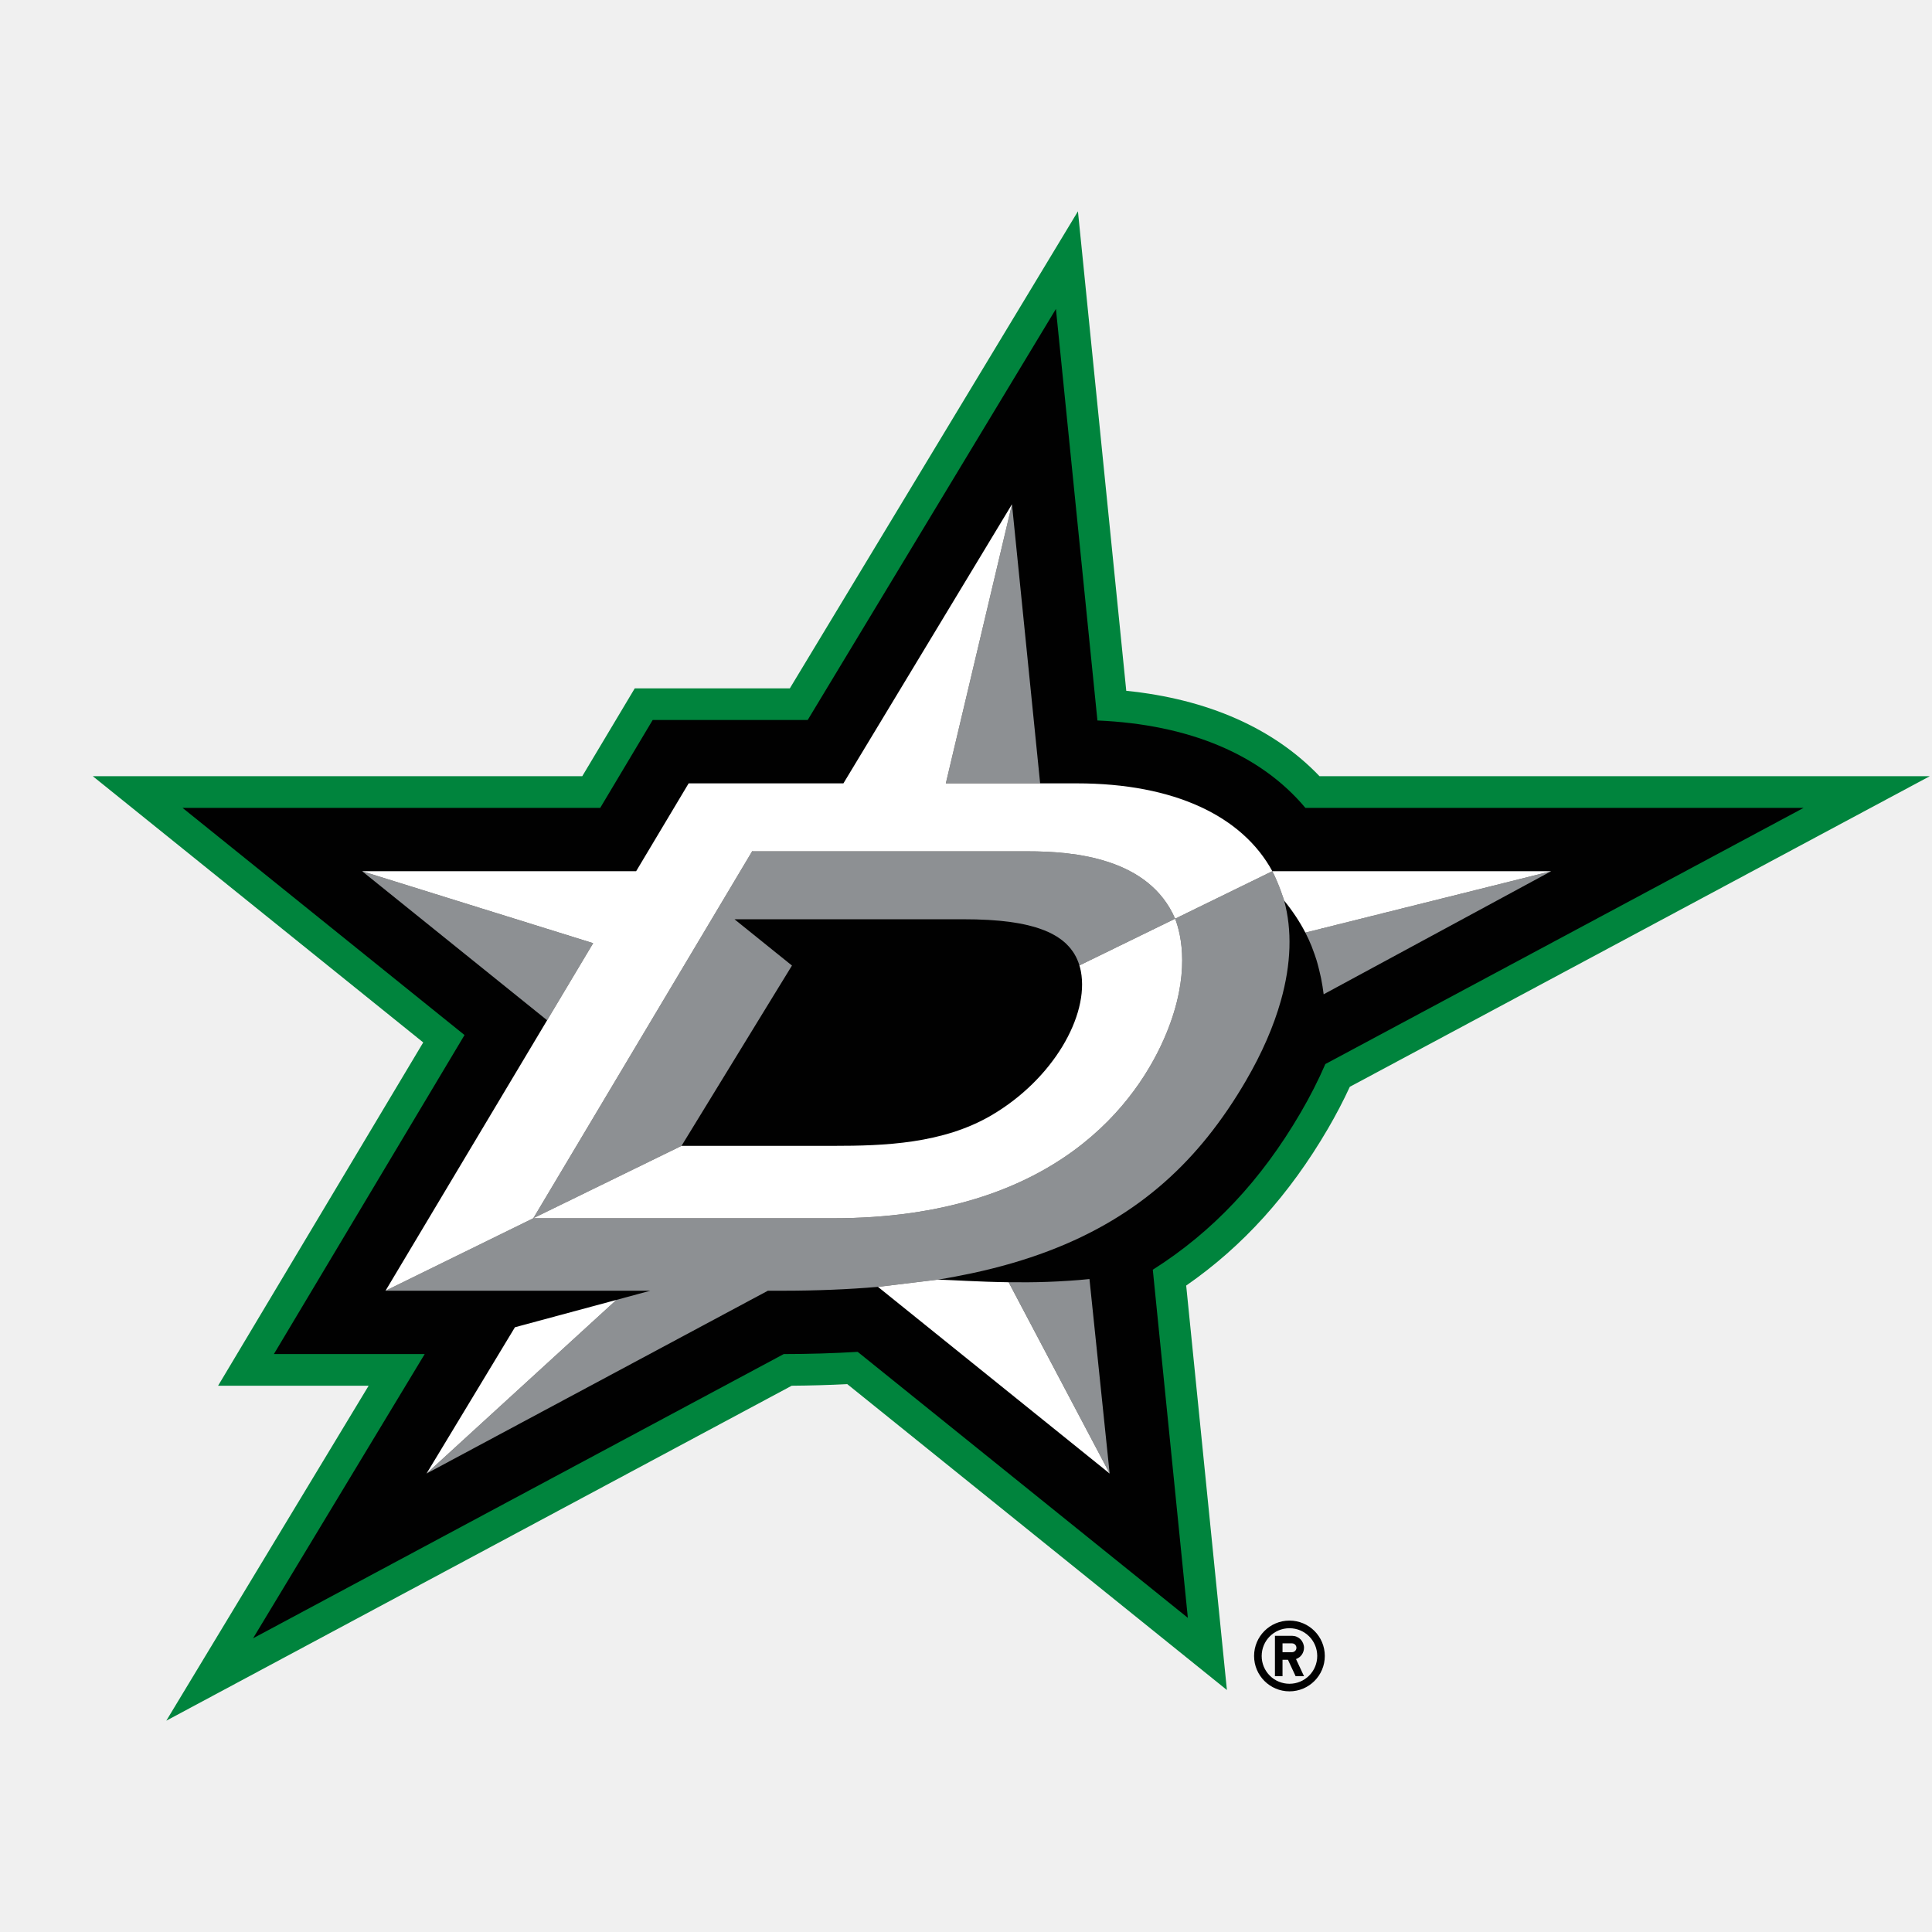
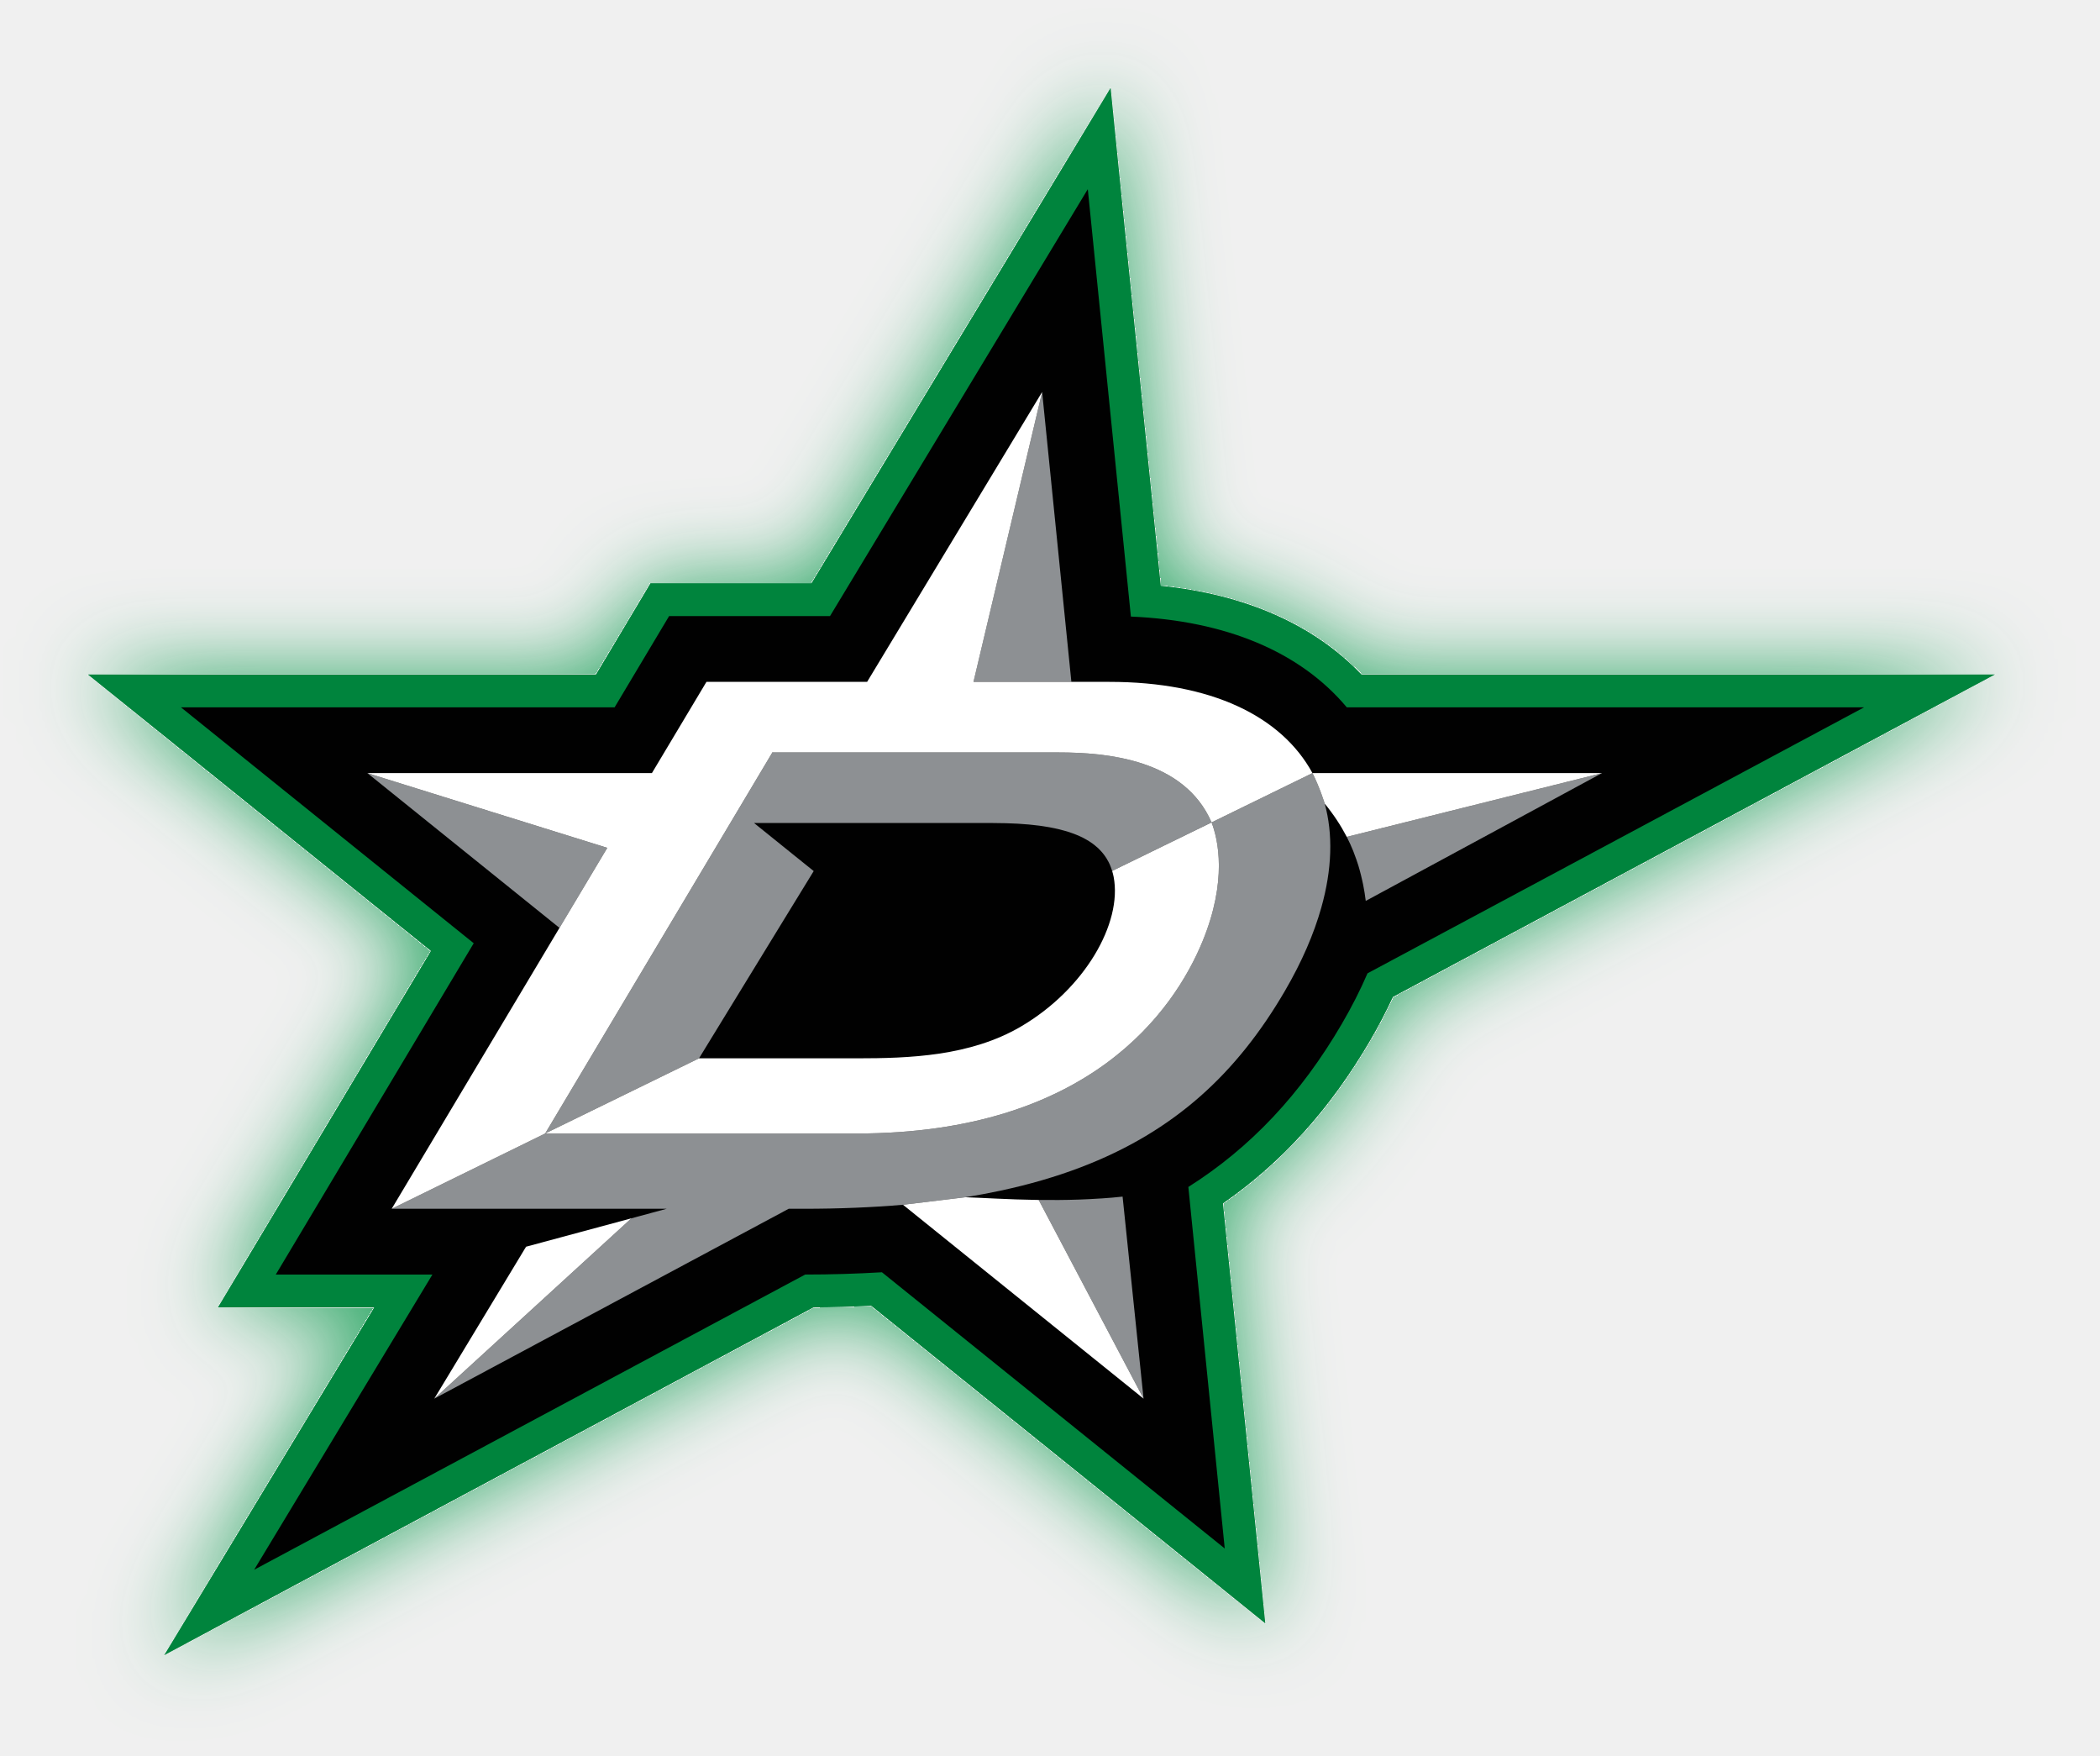
- <svg xmlns="http://www.w3.org/2000/svg" width="64" height="64" viewBox="0 0 64 64" fill="none">
-   <g clip-path="url(#clip0_13_1468)">
-     <path d="M42.715 53.684C42.068 53.684 41.543 54.209 41.543 54.856C41.543 55.503 42.068 56.028 42.715 56.028C43.362 56.028 43.886 55.503 43.886 54.856C43.886 54.209 43.362 53.684 42.715 53.684ZM42.715 55.777C42.594 55.777 42.474 55.753 42.363 55.707C42.251 55.661 42.149 55.593 42.064 55.508C41.978 55.422 41.911 55.321 41.864 55.209C41.818 55.097 41.794 54.977 41.795 54.856C41.795 54.348 42.206 53.937 42.715 53.937C43.224 53.937 43.635 54.348 43.635 54.856C43.635 55.365 43.224 55.777 42.715 55.777ZM43.197 54.585C43.197 54.533 43.186 54.481 43.166 54.433C43.146 54.385 43.117 54.341 43.08 54.304C43.043 54.267 42.999 54.238 42.951 54.218C42.903 54.198 42.851 54.188 42.799 54.188H42.234V55.526H42.485V54.982H42.665L42.919 55.526H43.197L42.932 54.959C43.009 54.931 43.076 54.881 43.124 54.814C43.171 54.747 43.196 54.667 43.197 54.585ZM42.799 54.731H42.485V54.438H42.799C42.838 54.438 42.875 54.454 42.903 54.481C42.93 54.509 42.946 54.546 42.946 54.585C42.946 54.624 42.93 54.661 42.903 54.688C42.875 54.716 42.838 54.731 42.799 54.731Z" fill="#010101" />
-     <path d="M43.991 37.388C44.258 36.929 44.501 36.465 44.714 36.002L63.926 25.713H43.711C42.195 24.125 40.004 23.157 37.309 22.884L35.708 7L26.164 22.803H21.027L19.288 25.713H3.074L14.02 34.532L7.224 45.905H12.211L5.509 57L26.227 45.904C26.841 45.899 27.454 45.882 28.067 45.851L40.643 55.984L39.294 42.586C41.174 41.282 42.714 39.575 43.991 37.388H43.991Z" fill="#00843D" />
-     <path d="M43.904 35.248L59.747 26.762H43.243C41.758 24.991 39.388 23.997 36.354 23.867L34.979 10.234L26.756 23.851H21.621L19.883 26.762H6.047L15.388 34.287L9.073 44.855H14.069L8.383 54.271L25.963 44.855C26.78 44.855 27.596 44.83 28.412 44.782L39.349 53.593L38.188 42.061C40.17 40.808 41.775 39.103 43.084 36.86C43.397 36.324 43.673 35.783 43.904 35.248Z" fill="#010101" />
-     <path d="M42.539 29.834C42.539 29.834 42.38 29.315 42.148 28.86L38.928 30.433C39.138 30.98 39.438 32.287 38.638 34.23C37.726 36.443 35.011 40.356 27.604 40.356H17.667L12.771 42.757H21.543L20.419 43.061L14.13 48.813L25.437 42.757H25.909C27.047 42.757 28.102 42.713 29.085 42.629L31.074 42.389C31.459 42.327 31.831 42.256 32.191 42.179C35.887 41.39 38.27 39.82 40.008 37.655C40.47 37.078 40.889 36.46 41.272 35.802C41.812 34.876 42.193 33.99 42.429 33.154C42.776 31.924 42.805 30.803 42.539 29.834H42.539ZM19.649 31.244L11.996 28.86L11.995 28.86L18.124 33.797L19.649 31.244ZM31.332 25.95H34.456L33.523 16.704L31.332 25.95ZM43.242 30.894C43.317 31.041 43.386 31.191 43.448 31.344C43.461 31.375 43.471 31.408 43.483 31.439C43.529 31.558 43.572 31.679 43.61 31.801C43.623 31.846 43.635 31.891 43.649 31.936C43.682 32.058 43.712 32.18 43.739 32.303C43.748 32.344 43.758 32.383 43.766 32.425C43.799 32.594 43.827 32.765 43.848 32.937L43.848 32.937L48.746 30.288L51.385 28.86L43.242 30.894ZM36.09 42.37C35.866 42.394 35.643 42.412 35.422 42.426C35.406 42.428 35.39 42.429 35.374 42.429C35.159 42.444 34.946 42.454 34.736 42.462C34.717 42.463 34.7 42.464 34.681 42.464C34.469 42.471 34.26 42.476 34.056 42.477H34.028C33.818 42.478 33.612 42.478 33.414 42.475V42.476L36.759 48.813L36.09 42.37Z" fill="#8D9093" />
-     <path d="M34.046 28.201H24.939L24.921 28.192L17.667 40.356L22.576 37.958L25.377 33.384L26.235 31.985L25.6 31.474L24.333 30.453L24.332 30.452H31.931C32.075 30.452 32.214 30.454 32.35 30.457C32.361 30.457 32.372 30.458 32.382 30.459C32.503 30.462 32.621 30.467 32.737 30.473C32.774 30.476 32.809 30.478 32.847 30.481C32.932 30.487 33.017 30.492 33.1 30.5C33.147 30.504 33.193 30.51 33.24 30.515C33.307 30.523 33.375 30.53 33.441 30.538C33.493 30.545 33.543 30.554 33.594 30.561C33.65 30.57 33.705 30.578 33.758 30.588C33.812 30.598 33.863 30.608 33.915 30.619C33.962 30.629 34.008 30.639 34.054 30.65C34.108 30.662 34.16 30.677 34.209 30.691C34.249 30.702 34.29 30.713 34.327 30.724C34.378 30.74 34.428 30.757 34.478 30.775C34.561 30.804 34.642 30.837 34.722 30.873L34.806 30.912C34.876 30.948 34.944 30.986 35.011 31.027C35.054 31.055 35.096 31.082 35.137 31.112C35.156 31.126 35.174 31.14 35.193 31.155C35.233 31.187 35.272 31.219 35.309 31.254C35.324 31.268 35.337 31.282 35.351 31.297C35.388 31.334 35.424 31.372 35.456 31.412C35.467 31.425 35.477 31.438 35.486 31.451C35.52 31.494 35.552 31.539 35.581 31.586C35.587 31.596 35.593 31.607 35.598 31.616C35.629 31.668 35.657 31.721 35.681 31.776C35.684 31.781 35.684 31.786 35.687 31.79C35.714 31.851 35.737 31.915 35.757 31.982L35.757 31.981L38.928 30.433C38.059 28.424 35.59 28.201 34.046 28.201H34.046Z" fill="#8D9093" />
-     <path d="M29.085 42.63L36.759 48.813L33.413 42.476C32.422 42.462 31.586 42.404 31.074 42.389L29.085 42.629M17.058 43.967L14.13 48.813L20.419 43.061M22.576 37.958L17.666 40.356H27.604C35.011 40.356 37.726 36.443 38.638 34.23C39.438 32.287 39.138 30.98 38.928 30.433L35.757 31.981C35.775 32.043 35.792 32.105 35.805 32.172C36.086 33.646 34.88 35.754 32.839 36.948C31.227 37.891 29.286 37.958 27.61 37.958H22.576" fill="white" />
-     <path d="M24.921 28.192L24.939 28.201H34.046C35.59 28.201 38.059 28.424 38.928 30.433L42.148 28.86C42.38 29.315 42.539 29.834 42.539 29.834C42.822 30.18 43.053 30.531 43.242 30.894L51.385 28.86H42.148C41.158 27.041 38.91 25.95 35.673 25.95H31.332L33.523 16.704V16.704L27.939 25.95H22.812L21.073 28.86H11.996V28.86L19.649 31.244L18.124 33.797L12.771 42.757L17.667 40.356L24.921 28.192H24.921Z" fill="white" />
+ <svg xmlns="http://www.w3.org/2000/svg" width="67" height="56" viewBox="0 0 67 56" fill="none">
+   <g filter="url(#filter0_d_29_2262)">
+     <path d="M43.717 33.188C43.984 32.729 44.227 32.265 44.44 31.802L63.653 21.513H43.437C41.922 19.925 39.73 18.957 37.035 18.684L35.434 2.8L25.89 18.603H20.753L19.014 21.513H2.8L13.746 30.332L6.95 41.705H11.937L5.235 52.8L25.953 41.704C26.567 41.7 27.181 41.682 27.794 41.651L40.37 51.784L39.02 38.386C40.9 37.082 42.44 35.375 43.717 33.188H43.717Z" fill="#00843D" />
  </g>
+   <path d="M43.63 31.047L59.473 22.562H42.969C41.484 20.791 39.114 19.797 36.081 19.667L34.706 6.034L26.482 19.651H21.348L19.609 22.562H5.773L15.114 30.087L8.799 40.655H13.796L8.109 50.071L25.689 40.655C26.506 40.655 27.323 40.63 28.138 40.582L39.075 49.393L37.914 37.861C39.897 36.608 41.501 34.903 42.81 32.66C43.123 32.124 43.399 31.583 43.63 31.047Z" fill="#010101" />
+   <path d="M42.265 25.634C42.265 25.634 42.106 25.115 41.874 24.66L38.655 26.233C38.864 26.78 39.164 28.087 38.364 30.03C37.452 32.243 34.737 36.156 27.33 36.156H17.393L12.497 38.557H21.269L20.145 38.861L13.856 44.613L25.163 38.557H25.635C26.773 38.557 27.829 38.513 28.811 38.429L30.8 38.189C31.186 38.127 31.557 38.056 31.917 37.98C35.613 37.19 37.997 35.62 39.734 33.455C40.197 32.879 40.615 32.26 40.998 31.602C41.538 30.676 41.919 29.79 42.155 28.954C42.502 27.724 42.531 26.603 42.265 25.634H42.265ZM19.375 27.044L11.722 24.66L11.721 24.66L17.85 29.597L19.375 27.044ZM31.058 21.75H34.182L33.249 12.504L31.058 21.75ZM42.968 26.694C43.044 26.841 43.112 26.991 43.174 27.144C43.187 27.175 43.197 27.208 43.209 27.239C43.255 27.358 43.298 27.479 43.336 27.601C43.349 27.646 43.361 27.691 43.375 27.736C43.408 27.858 43.439 27.98 43.466 28.103C43.474 28.144 43.484 28.183 43.492 28.225C43.526 28.395 43.553 28.565 43.574 28.737L43.575 28.736L48.472 26.088L51.111 24.66L42.968 26.694ZM35.816 38.169C35.592 38.194 35.37 38.212 35.148 38.227C35.133 38.228 35.116 38.229 35.1 38.229C34.886 38.244 34.672 38.254 34.462 38.262C34.444 38.263 34.426 38.264 34.408 38.264C34.195 38.271 33.986 38.276 33.782 38.277H33.755C33.545 38.279 33.339 38.278 33.14 38.275V38.276L36.485 44.613L35.816 38.169Z" fill="#8D9093" />
+   <path d="M33.772 24.001H24.665L24.648 23.992L17.393 36.156L22.302 33.758L25.103 29.184L25.961 27.785L25.326 27.274L24.059 26.253L24.059 26.252H31.657C31.801 26.252 31.94 26.254 32.076 26.258C32.087 26.258 32.098 26.258 32.108 26.259C32.229 26.262 32.347 26.267 32.463 26.273C32.5 26.276 32.535 26.278 32.573 26.281C32.658 26.287 32.743 26.292 32.826 26.3C32.873 26.305 32.919 26.311 32.966 26.315C33.033 26.323 33.101 26.33 33.167 26.338C33.219 26.345 33.269 26.354 33.32 26.361C33.376 26.37 33.431 26.378 33.484 26.388C33.539 26.398 33.59 26.408 33.641 26.419C33.688 26.429 33.734 26.439 33.781 26.45C33.834 26.462 33.886 26.477 33.935 26.491C33.975 26.502 34.016 26.513 34.054 26.524C34.104 26.54 34.154 26.557 34.204 26.575C34.287 26.604 34.368 26.637 34.449 26.673L34.532 26.712C34.602 26.748 34.67 26.786 34.737 26.827C34.78 26.855 34.822 26.882 34.863 26.912C34.882 26.926 34.901 26.94 34.919 26.955C34.96 26.987 34.998 27.019 35.035 27.054C35.05 27.068 35.063 27.082 35.077 27.097C35.114 27.134 35.15 27.172 35.182 27.212C35.193 27.225 35.203 27.238 35.213 27.251C35.246 27.294 35.278 27.339 35.307 27.386C35.313 27.395 35.319 27.407 35.324 27.417C35.355 27.468 35.383 27.521 35.408 27.576C35.41 27.581 35.411 27.586 35.413 27.59C35.44 27.651 35.463 27.715 35.483 27.782L35.483 27.781L38.655 26.233C37.786 24.224 35.317 24.001 33.772 24.001H33.772Z" fill="#8D9093" />
+   <path d="M28.811 38.43L36.485 44.613L33.14 38.276C32.149 38.262 31.313 38.204 30.801 38.189L28.811 38.429M16.784 39.767L13.856 44.613L20.145 38.861M22.302 33.758L17.393 36.156H27.33C34.737 36.156 37.453 32.243 38.365 30.03C39.164 28.087 38.864 26.78 38.655 26.233L35.483 27.781C35.502 27.843 35.518 27.905 35.531 27.972C35.812 29.447 34.607 31.554 32.566 32.748C30.953 33.691 29.013 33.758 27.336 33.758H22.302" fill="white" />
+   <path d="M24.648 23.992L24.665 24.001H33.772C35.317 24.001 37.786 24.224 38.655 26.233L41.874 24.66C42.106 25.115 42.265 25.634 42.265 25.634C42.548 25.98 42.779 26.331 42.968 26.694L51.112 24.66H41.874C40.884 22.841 38.636 21.75 35.399 21.75H31.059L33.249 12.505V12.504L27.665 21.75H22.539L20.799 24.66H11.722V24.66L19.375 27.044L17.85 29.597L12.497 38.557L17.393 36.156L24.648 23.992H24.648Z" fill="white" />
  <defs>
-     <clipPath id="clip0_13_1468">
-       <rect width="61" height="50" fill="white" transform="translate(3 7)" />
-     </clipPath>
+     <filter id="filter0_d_29_2262" x="4.88758e-05" y="4.88758e-05" width="66.453" height="55.6" filterUnits="userSpaceOnUse" color-interpolation-filters="sRGB">
+       <feFlood flood-opacity="0" result="BackgroundImageFix" />
+       <feColorMatrix in="SourceAlpha" type="matrix" values="0 0 0 0 0 0 0 0 0 0 0 0 0 0 0 0 0 0 127 0" result="hardAlpha" />
+       <feOffset />
+       <feGaussianBlur stdDeviation="1.4" />
+       <feComposite in2="hardAlpha" operator="out" />
+       <feColorMatrix type="matrix" values="0 0 0 0 0.176 0 0 0 0 0.657 0 0 0 0 0.398 0 0 0 1 0" />
+       <feBlend mode="normal" in2="BackgroundImageFix" result="effect1_dropShadow_29_2262" />
+       <feBlend mode="normal" in="SourceGraphic" in2="effect1_dropShadow_29_2262" result="shape" />
+     </filter>
  </defs>
</svg>
